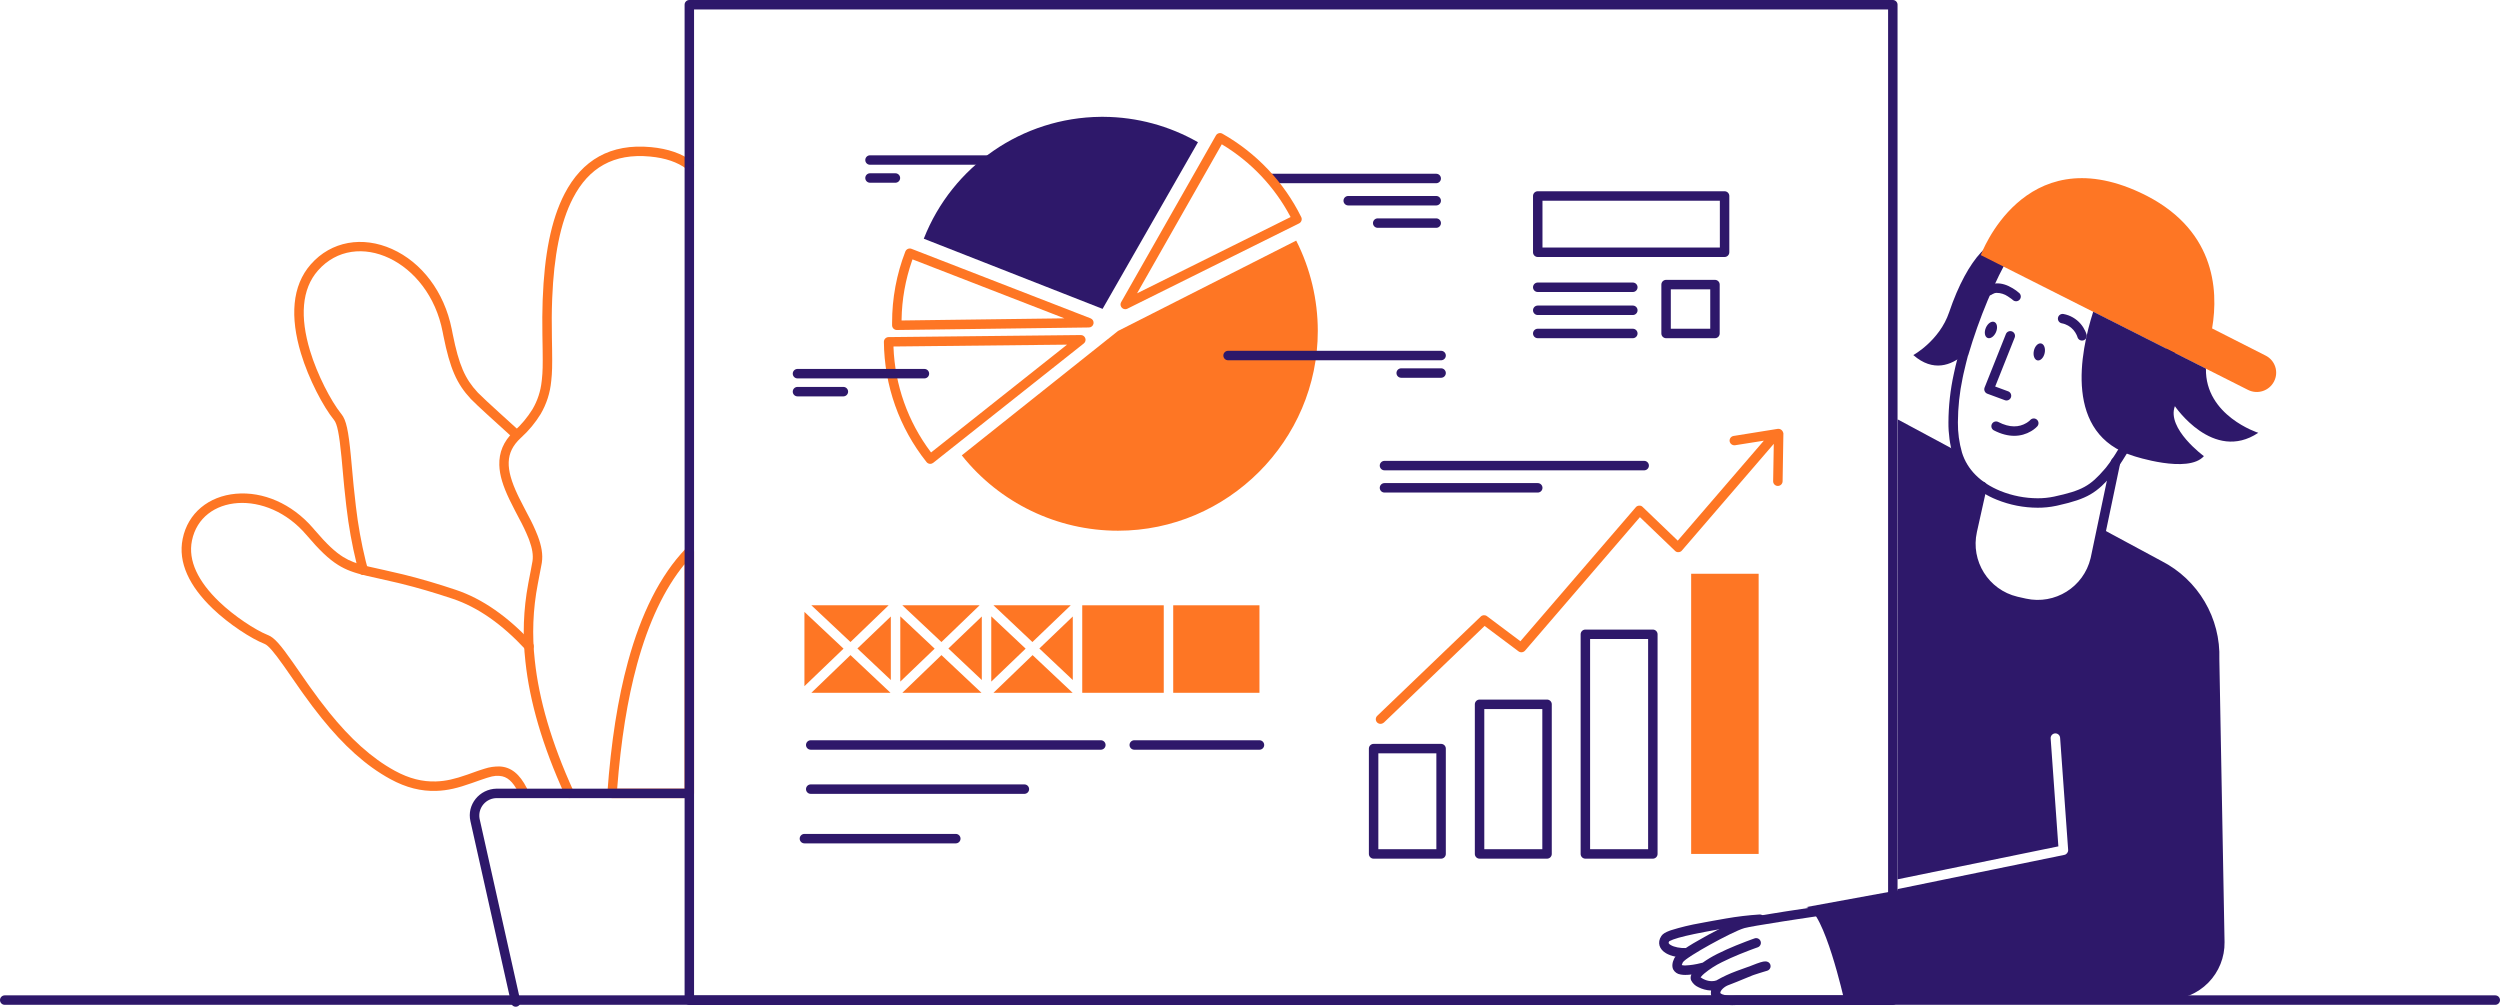
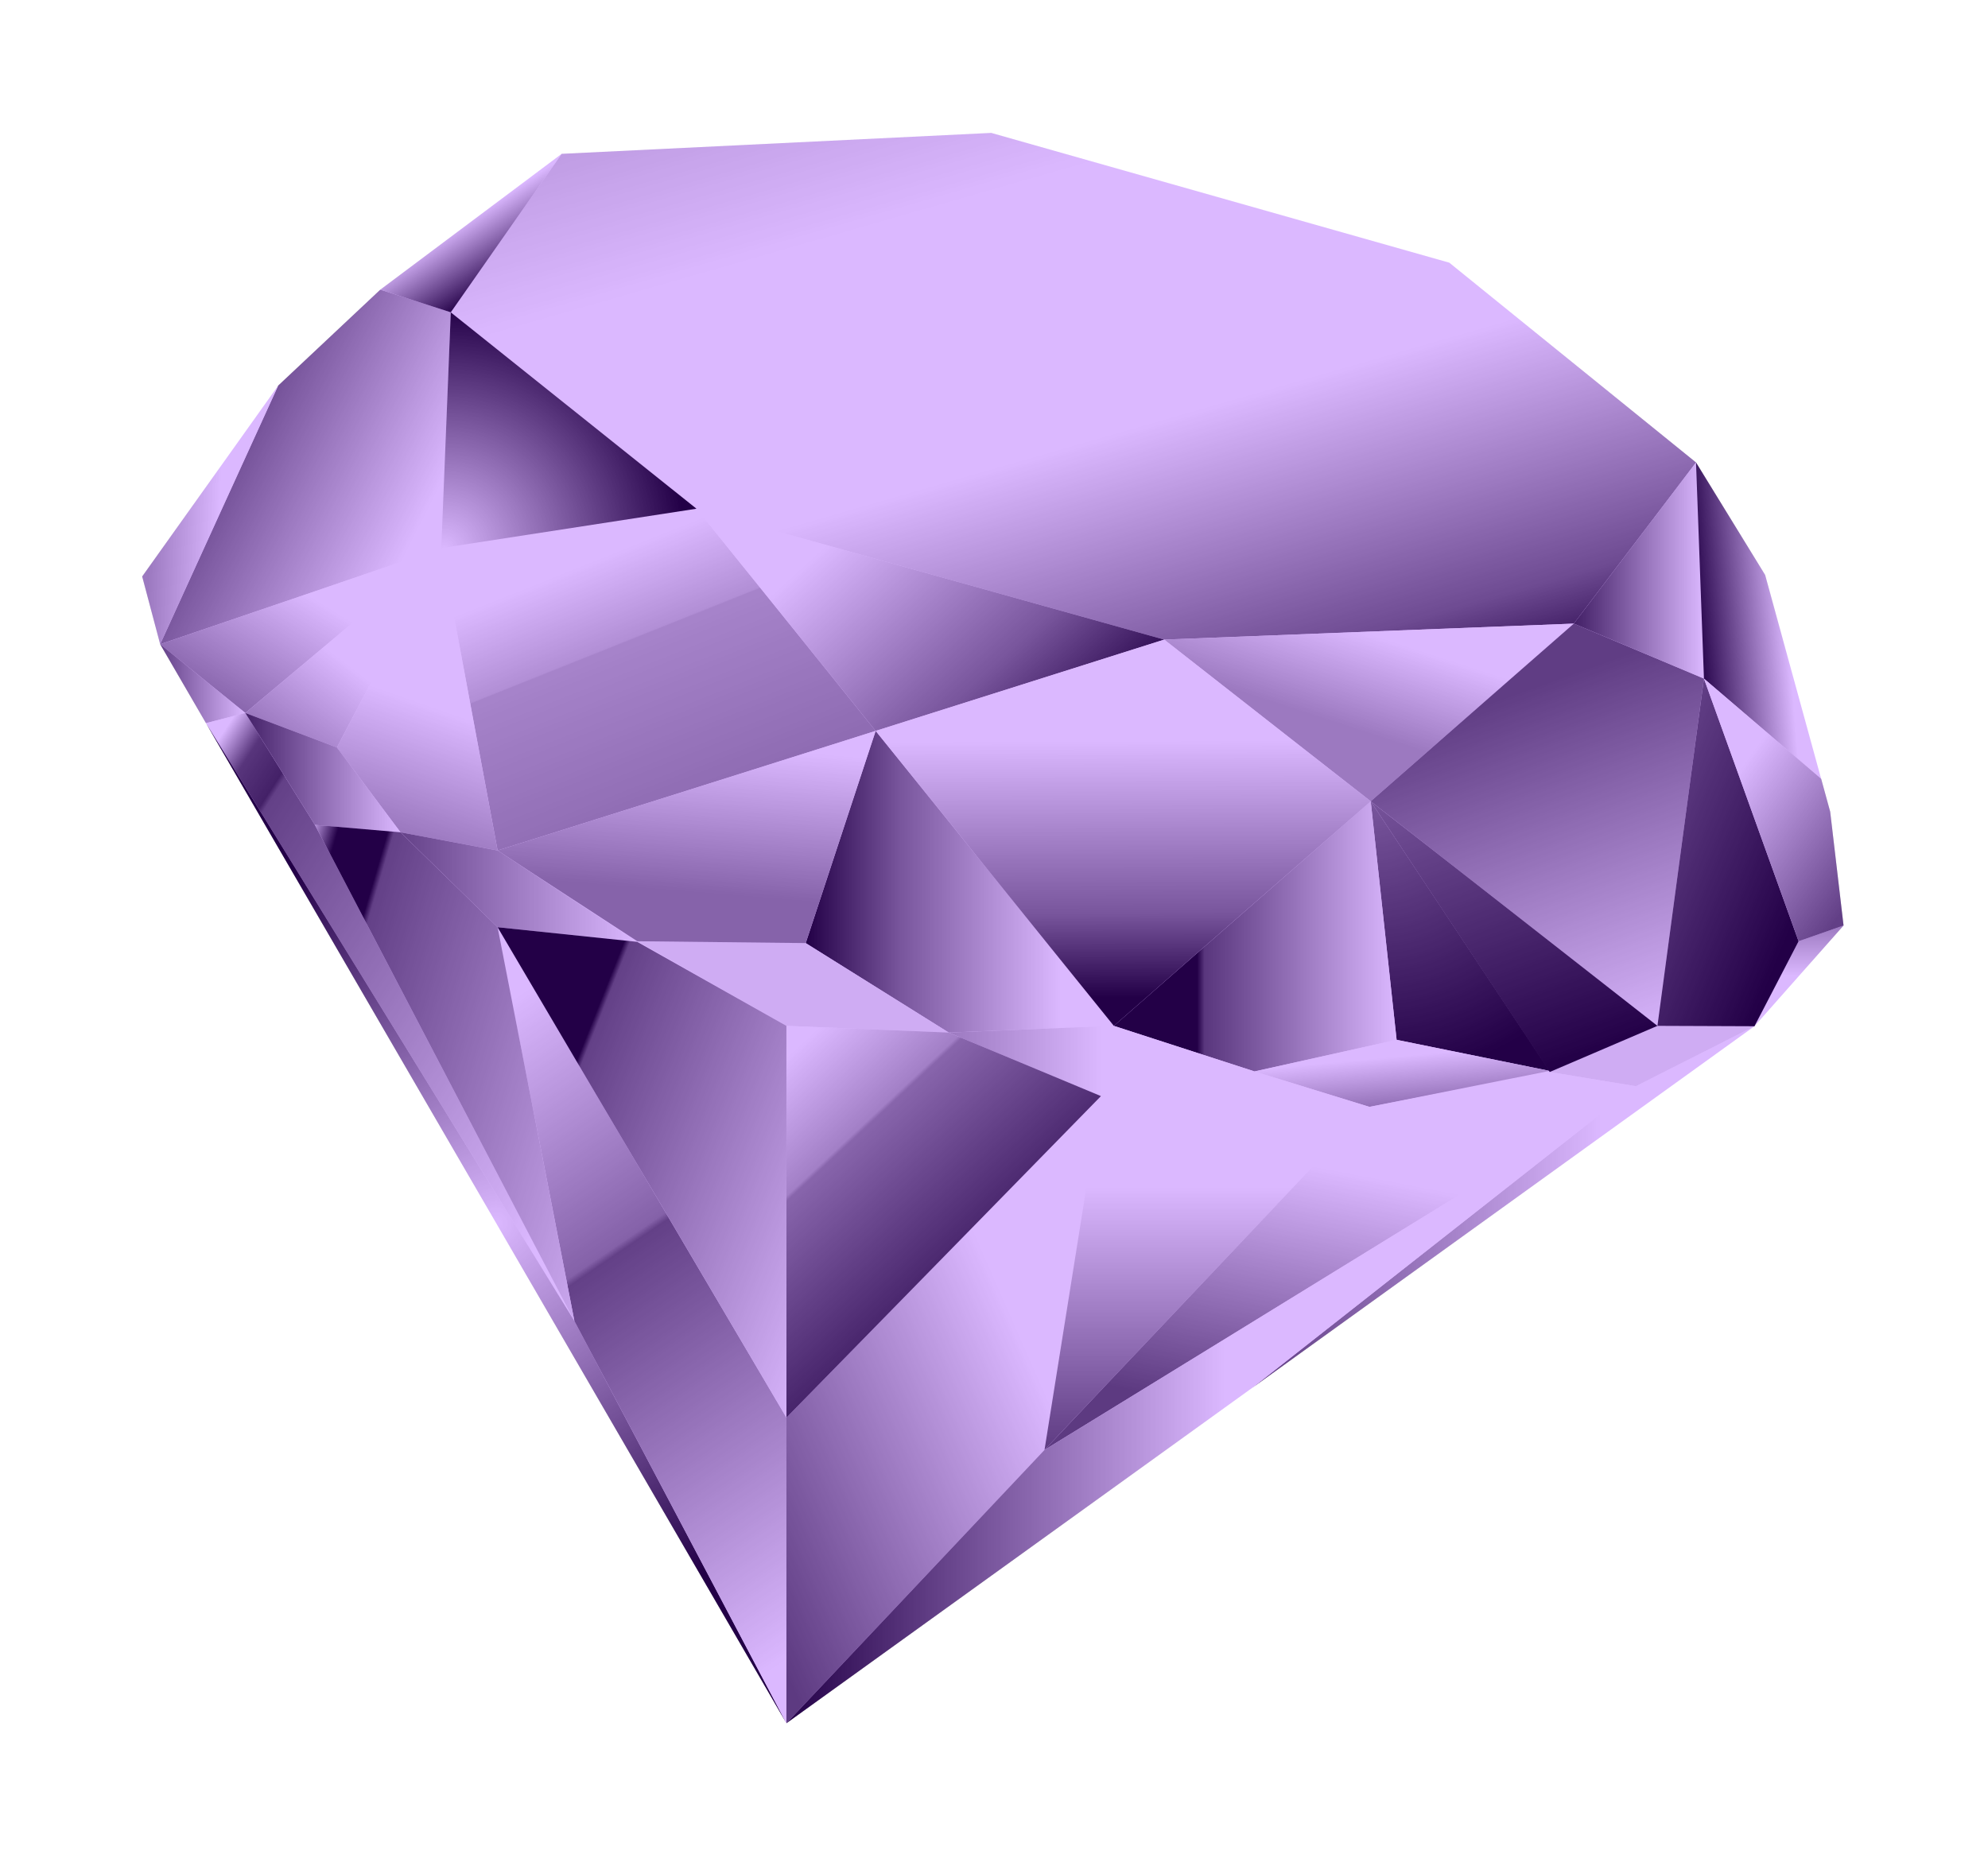
- <svg xmlns="http://www.w3.org/2000/svg" viewBox="0 0 1585.6 638.5">
-   <g id="graphs_and_statistics_outline_II" data-name="graphs and statistics/outline_II" transform="translate(2.6 2.6)">
-     <g id="graphs_and_statistics_outline_II-2" data-name="graphs and statistics/outline_II">
-       <g id="graphs_and_statistics_outline_II-3" data-name="graphs and statistics_outline_II">
-         <g id="flower_1_" transform="translate(115 93)">
-           <g id="leaves_1_">
-             <g id="leaf_IV_1_" transform="translate(72 60)">
-               <path id="Path" d="M10.529,14.177C23.51-.563,43.377-3.859,62.046,4.522,80.732,12.911,95.118,31.493,99.884,55.27l.472,2.411.164.822c3.947,19.6,7.747,28.251,15.8,36.919l.28.3c4.264,4.432,22.753,20.943,25.431,23.452a3,3,0,1,1-4.1,4.378l-2.583-2.357c-6.035-5.469-19.816-17.872-23.284-21.539l-.137-.146c-8.906-9.586-13.139-19.224-17.287-39.818q-.251-1.247-.505-2.565c-8.709-45.49-55.049-66.293-79.1-38.981C4.647,29.933,3.6,47.719,10,68.969c4.613,15.316,13.293,31.91,19.623,39.848l.282.35c3.119,3.835,4.464,10.639,6,26.487l1.477,16.056.314,3.253c.451,4.577.9,8.666,1.394,12.706a282.075,282.075,0,0,0,6.21,34.616q.658,2.617,1.37,5.167a3,3,0,1,1-5.779,1.615q-.734-2.626-1.41-5.319A287.893,287.893,0,0,1,33.134,168.4l-.229-1.893c-.413-3.482-.795-7.042-1.18-10.951l-.4-4.19c-.339-3.644-1.077-11.822-1.225-13.4l-.164-1.722c-1.384-14.24-2.661-20.81-4.679-23.291-6.851-8.4-16.091-25.966-21-42.255C-2.679,47.67-1.514,27.851,10.529,14.177Z" transform="translate(-2.98 -2.159)" fill="#fe7624" />
-             </g>
-             <g id="leaf_II_1_" transform="translate(0 220)">
-               <path id="Path-2" data-name="Path" d="M34.433.191C51.6-1.342,69.878,6.4,83.3,21.906l1.3,1.518c7.505,8.741,12.78,13.7,17.923,16.892,4.256,2.644,8.529,4.225,15.686,5.954l1.029.242c2.6.586,15.466,3.429,20.74,4.721l2.185.542c9.852,2.473,20.012,5.432,31.624,9.321C191,66.833,207.176,78.333,222.537,94.9a3,3,0,1,1-4.4,4.079c-14.726-15.884-30.1-26.809-46.253-32.195-11.891-3.982-22.217-6.971-32.26-9.461l-2.695-.654c-6.355-1.505-18.525-4.187-19.487-4.415-8.109-1.925-13.063-3.723-18.087-6.844C93.381,41.7,87.5,36.1,79.152,26.284,54.177-3.1,12.516.622,6.576,29.946,3.969,42.613,10.529,55.9,23.9,68.726,33.543,77.97,46.645,86.5,54.44,89.691l.392.158c4.013,1.572,7.906,6.125,15.681,17.221l9.01,12.948,1.62,2.3c4.366,6.145,8.33,11.44,12.4,16.482,13.414,16.619,26.887,29.011,41.737,37.111,9.1,4.982,17.588,7.025,26.045,6.749,6.346-.207,11.949-1.534,19.916-4.321l5.895-2.108,1.4-.488c1.333-.457,2.474-.825,3.573-1.147a28.826,28.826,0,0,1,9.735-1.434c7.08.387,12.572,4.711,17.172,13.827a3,3,0,1,1-5.357,2.7c-3.638-7.21-7.3-10.172-11.882-10.522l-.541-.031c-3.041-.146-4.588.161-12.359,2.87l-4.9,1.728c-8.892,3.151-15.167,4.682-22.455,4.92-9.534.311-19.088-1.988-29.119-7.481-15.639-8.53-29.662-21.427-43.528-38.607-3.911-4.845-7.714-9.9-11.843-15.683l-1.848-2.608-9.57-13.747-.945-1.342c-6.163-8.708-9.641-12.733-11.918-13.71l-.113-.046c-8.482-3.35-22.526-12.44-32.887-22.375C5.042,58.956-2.412,43.853.7,28.746,4,12.429,17.211,1.728,34.433.191Z" transform="translate(-2.437 -2.641)" fill="#fe7624" />
-             </g>
-             <path id="Path-3" data-name="Path" d="M41.4,29.935C52.489,8.562,70.505-2.093,96.208.341c10.826,1.012,19.489,4.041,26.114,8.982a3,3,0,1,1-3.587,4.81c-5.686-4.24-13.3-6.9-23.089-7.818C72.462,4.12,56.725,13.426,46.729,32.7c-8.09,15.6-12.083,36.853-13.161,63.38l-.042,1.064c-.3,7.931-.315,14.223-.152,24.33l.125,7.616c.141,10.032.035,14.249-.539,19.418l-.031.273a50.385,50.385,0,0,1-6.7,20.856A68.8,68.8,0,0,1,14.07,184.362l-.594.559c-9.8,9.15-9.6,19.453-1.84,35.9l.78,1.625c.96,1.969,2,4,3.629,7.109l2.349,4.5a111.528,111.528,0,0,1,6,12.879c2.415,6.352,3.36,11.8,2.6,16.844l-.148.9c-.582,3.348-2.239,11.714-2.415,12.67a160.322,160.322,0,0,0-1.89,48.686c2.612,24.435,10.383,51.778,24.617,82.954a3,3,0,1,1-5.458,2.492c-14.494-31.746-22.441-59.711-25.125-84.808a165.812,165.812,0,0,1,1.773-49.4l.27-1.464c.444-2.309,2.144-10.918,2.445-12.918.563-3.741-.144-8.048-2.071-13.274l-.38-1a117.438,117.438,0,0,0-6-12.676l-2.764-5.291c-1.447-2.783-2.4-4.683-3.384-6.733C2.351,215.3.2,208.51.013,201.977-.215,194.028,2.634,187.008,9,180.895l.379-.359a63.962,63.962,0,0,0,11.684-13.96,44.021,44.021,0,0,0,5.819-17.764l.141-1.222c.515-4.755.61-8.865.474-18.507l-.158-9.816c-.118-8.409-.092-14.235.146-21.123l.044-1.227C28.575,69.084,32.708,46.7,41.4,29.935Z" transform="translate(199.071 -2.628)" fill="#fe7624" />
-             <path id="Path-4" data-name="Path" d="M52,159.306H3a3,3,0,0,1-2.993-3.217C2.371,123.569,6.652,96.31,13.094,72.752c2.084-7.62,4.417-14.9,6.935-21.63a189.574,189.574,0,0,1,8.388-19.245,145.007,145.007,0,0,1,9.911-16.763A114.894,114.894,0,0,1,49.834.931,2.952,2.952,0,0,1,51.977,0,2.986,2.986,0,0,1,55,3.006v153.3A3,3,0,0,1,52,159.306Zm-3-148.4-.128.156C36.231,26.5,26.14,47.792,18.881,74.335c-6.125,22.4-10.259,48.192-12.638,78.849l-.009.122H49Z" transform="translate(267.6 251.294)" fill="#fe7624" />
-           </g>
-           <path id="pot_2_" d="M138.353,0a3,3,0,0,1,.176,5.995L138.353,6h-121A11.074,11.074,0,0,0,6.223,19.079L32.081,134.645a3,3,0,0,1-5.812,1.481l-.043-.171L.429,20.672C-1.986,10.165,6.095.2,17.021,0l.332,0Z" transform="translate(180.347 404.6)" fill="#2e186a" />
-         </g>
-         <g id="whiteboard_2_" transform="translate(434)">
-           <path id="shape_15_" d="M766.3,637.4H3a3,3,0,0,1-3-3V3A3,3,0,0,1,3,0H766.3a3,3,0,0,1,3,3V634.4A3,3,0,0,1,766.3,637.4ZM6,6V631.4H763.3V6Z" transform="translate(-2.4 -2.6)" fill="#2e186a" />
-           <g id="graph_5_" transform="translate(434 269)">
-             <path id="Rectangle" d="M45.8,72.8H3a3,3,0,0,1-3-3V3A3,3,0,0,1,3,0H45.8a3,3,0,0,1,3,3V69.8A3,3,0,0,1,45.8,72.8ZM6,6V66.8H42.8V6Z" transform="translate(-2.4 200.2)" fill="#2e186a" />
-             <path id="Rectangle-2" data-name="Rectangle" d="M45.8,100.9H3a3,3,0,0,1-3-3V3A3,3,0,0,1,3,0H45.8a3,3,0,0,1,3,3V97.9A3,3,0,0,1,45.8,100.9ZM6,6V94.9H42.8V6Z" transform="translate(64.8 172.1)" fill="#2e186a" />
-             <path id="Rectangle-3" data-name="Rectangle" d="M45.8,145.3H3a3,3,0,0,1-3-3V3A3,3,0,0,1,3,0H45.8a3,3,0,0,1,3,3V142.3A3,3,0,0,1,45.8,145.3ZM6,6H6V139.3H42.8V6H6Z" transform="translate(131.9 127.7)" fill="#2e186a" />
-             <rect id="Rectangle-4" data-name="Rectangle" width="42.8" height="177.7" transform="translate(202 92.3)" fill="#fe7624" />
-             <path id="arrow_1_" d="M257.313.725a3.1,3.1,0,0,0-2.4-.7l-28,4.5a3.011,3.011,0,0,0-2.5,3.4,3.09,3.09,0,0,0,3.4,2.5l18.3-2.9-54.6,63.4-22.3-21.4a2.651,2.651,0,0,0-2.2-.8,2.814,2.814,0,0,0-2.1,1l-73.2,85-21.2-15.9a3.028,3.028,0,0,0-3.9.2l-65.7,63a2.988,2.988,0,0,0-.1,4.2,3.1,3.1,0,0,0,2.2.9,3.439,3.439,0,0,0,2.1-.8l63.9-61.3,21.5,16.1a3.077,3.077,0,0,0,4.1-.4l72.9-84.7,22.3,21.4a2.651,2.651,0,0,0,2.2.8,2.814,2.814,0,0,0,2.1-1l58.3-67.7-.4,23.7a2.946,2.946,0,0,0,3,3h0a3.009,3.009,0,0,0,3-3l.5-30.3A3.738,3.738,0,0,0,257.313.725Z" transform="translate(1.987 0.375)" fill="#fe7624" />
-           </g>
-           <g id="layout_II_1_" transform="translate(73 381)">
-             <g id="lines_8_" transform="translate(0 88)">
-               <path id="Path-5" data-name="Path" d="M187,0a3,3,0,0,1,.176,5.995L187,6H3A3,3,0,0,1,2.824.005L3,0Z" transform="translate(1.6 -2.1)" fill="#2e186a" />
-               <path id="Path-6" data-name="Path" d="M138.5,0a3,3,0,0,1,.176,5.995L138.5,6H3A3,3,0,0,1,2.824.005L3,0Z" transform="translate(1.6 25.9)" fill="#2e186a" />
-               <path id="Path-7" data-name="Path" d="M99,0a3,3,0,0,1,.176,5.995L99,6H3A3,3,0,0,1,2.824.005L3,0Z" transform="translate(-2.4 57.3)" fill="#2e186a" />
-               <path id="Path-8" data-name="Path" d="M82.4,0a3,3,0,0,1,.176,5.995L82.4,6H3A3,3,0,0,1,2.824.005L3,0Z" transform="translate(206.8 -2.1)" fill="#2e186a" />
-             </g>
-             <g id="oragne_bar">
-               <path id="Path-9" data-name="Path" d="M0,20.3l21.2,20V0Z" transform="translate(91.9 7.4)" fill="#fe7624" />
-               <path id="Path-10" data-name="Path" d="M0,41.4,21.8,20.5,0,0Z" transform="translate(61.4 7.3)" fill="#fe7624" />
-               <path id="Path-11" data-name="Path" d="M49,0H0L24.7,23.3Z" transform="translate(120.5 0.3)" fill="#fe7624" />
-               <path id="Path-12" data-name="Path" d="M24.8,0,0,23.9H50.2Z" transform="translate(62.7 31.9)" fill="#fe7624" />
-               <path id="Path-13" data-name="Path" d="M0,41.4,21.8,20.5,0,0Z" transform="translate(119.1 7.3)" fill="#fe7624" />
-               <path id="Path-14" data-name="Path" d="M0,0V47.1L24.8,23.3Z" transform="translate(0.6 4.5)" fill="#fe7624" />
-               <path id="Path-15" data-name="Path" d="M24.8,0,0,23.9H50.2Z" transform="translate(5 31.9)" fill="#fe7624" />
-               <path id="Path-16" data-name="Path" d="M49,0H0L24.8,23.3Z" transform="translate(5 0.3)" fill="#fe7624" />
-               <path id="Path-17" data-name="Path" d="M21.2,40.3V0L0,20.3Z" transform="translate(149.6 7.4)" fill="#fe7624" />
-               <path id="Path-18" data-name="Path" d="M0,20.3l21.2,20V0Z" transform="translate(34.2 7.4)" fill="#fe7624" />
-               <path id="Path-19" data-name="Path" d="M24.8,0,0,23.9H50.2Z" transform="translate(120.5 31.9)" fill="#fe7624" />
-               <path id="Path-20" data-name="Path" d="M49,0H0L24.8,23.3Z" transform="translate(62.7 0.3)" fill="#fe7624" />
-               <path id="Path-21" data-name="Path" d="M51.7,0H0V55.5H51.7Z" transform="translate(176.8 0.3)" fill="#fe7624" />
-               <path id="Path-22" data-name="Path" d="M54.7,0H0V55.5H54.7Z" transform="translate(234.5 0.3)" fill="#fe7624" />
-               <path id="Path-23" data-name="Path" d="M.4.45c.1.1.1.1.2.1V.45Z" transform="translate(170.2 55.35)" fill="#fe7624" />
-             </g>
-           </g>
-           <g id="layout_3_" transform="translate(538 121)">
-             <path id="Rectangle-5" data-name="Rectangle" d="M34,37H3a3,3,0,0,1-3-3V3A3,3,0,0,1,3,0H34a3,3,0,0,1,3,3V34A3,3,0,0,1,34,37ZM6,6V31H31V6Z" transform="translate(79.1 53.9)" fill="#2e186a" />
-             <path id="Rectangle-6" data-name="Rectangle" d="M121.5,41.7H3a3,3,0,0,1-3-3V3A3,3,0,0,1,3,0H121.5a3,3,0,0,1,3,3V38.7A3,3,0,0,1,121.5,41.7ZM6,6V35.7H118.5V6Z" transform="translate(-2.3 -2.3)" fill="#2e186a" />
-             <path id="Path-24" data-name="Path" d="M63.3,0a3,3,0,0,1,.176,5.995L63.3,6H3A3,3,0,0,1,2.824.005L3,0Z" transform="translate(-2.3 84.9)" fill="#2e186a" />
-             <path id="Path-25" data-name="Path" d="M63.3,0a3,3,0,0,1,.176,5.995L63.3,6H3A3,3,0,0,1,2.824.005L3,0Z" transform="translate(-2.3 70.2)" fill="#2e186a" />
-             <path id="Path-26" data-name="Path" d="M63.3,0a3,3,0,0,1,.176,5.995L63.3,6H3A3,3,0,0,1,2.824.005L3,0Z" transform="translate(-2.3 55.6)" fill="#2e186a" />
-           </g>
-           <g id="lines_7_" transform="translate(441 292)">
-             <path id="Path-27" data-name="Path" d="M167.7,0a3,3,0,0,1,.176,5.995L167.7,6H3A3,3,0,0,1,2.824.005L3,0Z" transform="translate(-2.5 -2.3)" fill="#2e186a" />
-             <path id="Path-28" data-name="Path" d="M100.2,0a3,3,0,0,1,.176,5.995L100.2,6H3A3,3,0,0,1,2.824.005L3,0Z" transform="translate(-2.5 11.8)" fill="#2e186a" />
-           </g>
-           <g id="circle_graph_4_" transform="translate(69 71)">
-             <path id="Path-29" data-name="Path" d="M99.1,57.3,212.1,0a126.927,126.927,0,0,1,13.7,57.3c0,69.5-57.2,126.7-126.7,126.7A126.586,126.586,0,0,1,0,136.2Z" transform="translate(104.4 79)" fill="#fe7624" />
-             <path id="Path-30" data-name="Path" d="M107.7,0a3,3,0,0,1,.176,5.995L107.7,6H3A3,3,0,0,1,2.824.005L3,0Z" transform="translate(297.6 36.6)" fill="#2e186a" />
-             <path id="Path-31" data-name="Path" d="M58.8,0a3,3,0,0,1,.176,5.995L58.8,6H3A3,3,0,0,1,2.824.005L3,0Z" transform="translate(346.5 50.7)" fill="#2e186a" />
-             <path id="Path-32" data-name="Path" d="M40.1,0a3,3,0,0,1,.176,5.995L40.1,6H3A3,3,0,0,1,2.824.005L3,0Z" transform="translate(365.2 64.9)" fill="#2e186a" />
-             <path id="Path-33" data-name="Path" d="M138.1,0a3,3,0,0,1,.176,5.995L138.1,6H3A3,3,0,0,1,2.824.005L3,0Z" transform="translate(270.3 148.9)" fill="#2e186a" />
-             <path id="Path-34" data-name="Path" d="M28.3,0a3,3,0,0,1,.176,5.995L28.3,6H3A3,3,0,0,1,2.824.005L3,0Z" transform="translate(380.1 160)" fill="#2e186a" />
-             <g id="Group" transform="translate(46 27)">
-               <path id="Path-35" data-name="Path" d="M83.5,0a3,3,0,0,1,.176,5.995L83.5,6H3A3,3,0,0,1,2.824.005L3,0Z" transform="translate(-2.8 -2.1)" fill="#2e186a" />
-               <path id="Path-36" data-name="Path" d="M19.1,0a3,3,0,0,1,.176,5.995L19.1,6H3A3,3,0,0,1,2.824.005L3,0Z" transform="translate(-2.8 9.3)" fill="#2e186a" />
-             </g>
-             <path id="Path-37" data-name="Path" d="M29.4,81.7h0a2.986,2.986,0,0,1-2.35-1.133A124.147,124.147,0,0,1,0,4.332,3,3,0,0,1,2.968,1.3L124.868,0h.036a2.963,2.963,0,0,1,2.83,2.015,2.934,2.934,0,0,1-.97,3.337l-95.5,75.7A2.968,2.968,0,0,1,29.4,81.7ZM116.169,6.092,6.07,7.267l.016.444a117.947,117.947,0,0,0,23.6,66.447l.233.307Z" transform="translate(55 138.9)" fill="#fe7624" />
-             <path id="Path-38" data-name="Path" d="M3,51.7a3,3,0,0,1-3-3V47.1A124.721,124.721,0,0,1,8.4,1.919,3.018,3.018,0,0,1,11.2,0a2.988,2.988,0,0,1,1.085.2l113.6,44.1a3,3,0,0,1-1.047,5.8L3.039,51.7ZM12.949,6.9l-.327.924A118.84,118.84,0,0,0,6.017,45.067l-.007.593,103.3-1.357Z" transform="translate(60.2 83.999)" fill="#fe7624" />
-             <path id="Path-39" data-name="Path" d="M3,111.715A3.03,3.03,0,0,1,.4,110.186a2.911,2.911,0,0,1,0-2.968l60.1-105.7A3,3,0,0,1,64.594.391a124.111,124.111,0,0,1,29,22.711,123.093,123.093,0,0,1,21.013,30.172,3.005,3.005,0,0,1-1.356,4.013l-108.9,54.1A3.021,3.021,0,0,1,3,111.715ZM64.222,7.121,10.477,101.643l97.389-48.382-.189-.359a117.828,117.828,0,0,0-43.1-45.568Z" transform="translate(205.085 10.799)" fill="#fe7624" />
-             <path id="Path-40" data-name="Path" d="M173.9,16.1A121.894,121.894,0,0,0,114.2,0h-2A121.762,121.762,0,0,0,0,77.3l113.4,44.5Z" transform="translate(80.3 0.5)" fill="#2e186a" />
-             <path id="Path-41" data-name="Path" d="M83.5,0a3,3,0,0,1,.176,5.995L83.5,6H3A3,3,0,0,1,2.824.005L3,0Z" transform="translate(-2.8 160.4)" fill="#2e186a" />
-             <path id="Path-42" data-name="Path" d="M32.1,0a3,3,0,0,1,.176,5.995L32.1,6H3A3,3,0,0,1,2.824.005L3,0Z" transform="translate(-2.8 171.8)" fill="#2e186a" />
-           </g>
-         </g>
-         <g id="man_7_" transform="translate(1052 110)">
-           <g id="hand_II_7_" transform="translate(0 463)">
-             <path id="Path-43" data-name="Path" d="M63.732.006a3,3,0,0,1,.374,5.988A188.984,188.984,0,0,0,44.926,8.2l-8.46,1.486-3.665.661c-.927.17-1.82.335-2.69.5l-1.291.244c-9.329,1.775-16.028,3.342-19.927,4.78A15.449,15.449,0,0,0,6.77,16.8c-.121.068-.224.131-.306.186l-.119.084c-.586.946-.407,1.444.921,2.254l.172.1c2.148,1.263,5.839,2.008,9.676,1.875a3,3,0,1,1,.207,6c-4.894.169-9.692-.8-12.924-2.7C.115,22.08-1.36,17.848,1.412,13.653c.941-1.432,2.674-2.406,5.4-3.413l.619-.222A147.572,147.572,0,0,1,26.369,5.449L29,4.948c1.539-.289,3.143-.583,4.883-.9L42.4,2.545A194.988,194.988,0,0,1,63.732.006Z" transform="translate(-2.319 4.4)" fill="#2e186a" />
-             <path id="Path-44" data-name="Path" d="M37.843,64.487c-4.187,0-7.469-.641-9.756-1.906a6.488,6.488,0,0,1-3.66-5.665l-.005-.24a7.115,7.115,0,0,1,.109-1.283l.033-.175-.284-.012A19.194,19.194,0,0,1,16.451,53.1a9.379,9.379,0,0,1-4.606-4.454l-.069-.194a4.6,4.6,0,0,1,.282-3.316l.032-.074-.2.026a30.727,30.727,0,0,1-3.679.25A15.41,15.41,0,0,1,5.354,45.1L5.1,45.045A6.2,6.2,0,0,1,.537,41.86c-.9-1.876-.655-4.39.69-7.079,1.4-2.865,7.819-7.353,20.192-14.125l1.86-1.01c8.507-4.577,16.819-8.528,20.215-9.608l.59-.176C46.851,9.09,55.754,7.545,71.3,5.139l3.322-.511c4.2-.643,8.7-1.323,13.4-2.021L99.971.846,105.6.031a3,3,0,0,1,3.3,2.094l.047.171,14.1,58.4a3,3,0,0,1-2.741,3.7l-.175.005h-79.5l-.342.02C39.442,64.464,38.622,64.487,37.843,64.487ZM58.91,36.754a4.777,4.777,0,0,1,.991.1l.085.019a3,3,0,0,1,.158,5.81l-.87.254-1.6.481c-.8.243-1.526.469-2.233.691l-.592.187c-.924.294-1.817.583-2.652.859L51.17,45.5l-3.256,1.324L41.03,49.654c-2.079.846-3.417,1.372-4.769,1.876l-.537.2c-2.951,1.047-5.314,3.535-5.3,4.9,0,.288.2.563,1.135.971a16.482,16.482,0,0,0,6.149.9c.687,0,1.418-.02,2.175-.06l.454-.026.186-.006H116.31L103.746,6.36,96.788,7.375,88.906,8.541c-3.577.533-6.73,1.006-9.639,1.448L69.92,11.426c-13.461,2.1-21.822,3.553-24.178,4.2l-.2.057C41.6,16.813,31.832,21.747,23.9,26.138c-7.446,4.123-16.444,9.558-17.3,11.3a7.23,7.23,0,0,0-.56,1.414l-.034.154L6,39.082l.155.047.215.052A8.883,8.883,0,0,0,8.2,39.34a47.587,47.587,0,0,0,9.872-1.508l1.17-.279.054-.04a69.667,69.667,0,0,1,8.969-5.383l.409-.208c1.768-.892,3.735-1.823,5.847-2.767,3.66-1.636,7.734-3.307,12.109-4.969l1.21-.456c.57-.213,1.145-.426,1.711-.634l1.372-.5,1.222-.433a3,3,0,0,1,2.128,5.608l-1.623.581-1.038.376c-.952.349-1.912.707-2.853,1.065-4.269,1.622-8.236,3.249-11.79,4.838-2.031.908-3.912,1.8-5.591,2.646a56.272,56.272,0,0,0-11.135,7.161A17.141,17.141,0,0,0,18.03,46.68l-.12.158.185.145a11.582,11.582,0,0,0,2.741,1.48,11.723,11.723,0,0,0,4.2.825,8.749,8.749,0,0,0,2.89-.471L28,48.792l.254-.154A82.418,82.418,0,0,1,40.379,43l.653-.252c2.045-.783,4.257-1.584,6.574-2.38l1.422-.482,1.39-.556C55.268,37.4,57.411,36.754,58.91,36.754Z" transform="translate(6.078 -2.6)" fill="#2e186a" />
-           </g>
-           <path id="body_5_" d="M262,152.2a67.417,67.417,0,0,0-36.7-62.4L187.6,69.5l-4.1,18.6a37.5,37.5,0,0,1-44.7,28.5l-4.9-1.1a37.5,37.5,0,0,1-28.5-44.7l6.3-28.3c-7.2-5-12.9-11.8-15.6-20.6-.2-.6-.3-1.2-.5-1.7L58,0l-.1,291.7,102-20.9L155,202.3a3.007,3.007,0,0,1,6-.4l5.1,71.1a3.042,3.042,0,0,1-2.4,3.2L57.9,297.9v.8L0,309.3C11.4,311.5,24,368,24,368H229.4a35.94,35.94,0,0,0,35.9-36.5Z" transform="translate(91 153.4)" fill="#2e186a" />
-           <g id="head_10_" transform="translate(158)">
-             <path id="neck_5_" d="M91.865,2.385a3,3,0,0,1,5.9,1.059l-.031.174L84.93,64.653A40.5,40.5,0,0,1,37.3,95.568l-.654-.14-4.9-1.1A40.5,40.5,0,0,1,.833,46.7l.14-.654,6.3-28.3a3,3,0,0,1,5.89,1.131l-.033.173-6.3,28.3A34.495,34.495,0,0,0,32.5,88.345l.556.129,4.9,1.1A34.487,34.487,0,0,0,78.937,63.94l.128-.555Z" transform="translate(34.399 177.499)" fill="#2e186a" />
-             <path id="face_11_" d="M56.557,185.853h0A69.543,69.543,0,0,1,30.739,180.8a53.259,53.259,0,0,1-17.63-11.385,40.344,40.344,0,0,1-10.252-16.8A73.117,73.117,0,0,1,0,131.725a146.844,146.844,0,0,1,3.372-30.606c.69-3.321,1.469-6.612,2.315-9.783.1-.366.186-.69.268-.99l.256-.919.243-.853.269-.915V87.65l.018-.063A340.691,340.691,0,0,1,19.008,52.819,267.358,267.358,0,0,1,34.681,20.93l.662-1.125.28-.466A39.781,39.781,0,0,1,50.551,4.647,40.628,40.628,0,0,1,70.163,0a57.14,57.14,0,0,1,5.976.324A75.666,75.666,0,0,1,94.607,4.855a87.037,87.037,0,0,1,9.3,4.094l1.02.535a93.02,93.02,0,0,1,18.09,12.358,68.717,68.717,0,0,1,12.549,14.6A62.035,62.035,0,0,1,142.913,53a70.011,70.011,0,0,1,2.473,18.211,87.265,87.265,0,0,1-3.908,25.969c-.86,2.838-1.835,5.585-2.9,8.167-.744,1.806-1.3,2.991-1.642,3.668l-.159.316-2.746,5.17q-.57,1.065-1.177,2.194l-1.806,3.347c-3.444,6.357-6.751,12.327-9.83,17.743-.436.765-.792,1.388-1.12,1.959l-1.444,2.51c-6.535,11.288-11.194,18.524-14.244,22.122l-.327.384c-4.593,5.385-8.763,9.609-14.19,12.72-4.809,2.757-10.728,4.763-20.43,6.922l-1.205.265A55.276,55.276,0,0,1,56.557,185.853ZM12.413,89.25h0c-.541,2.085-1.978,7.624-2.937,12.023l-.167.783-.3,1.442A139.4,139.4,0,0,0,6,131.683a67.19,67.19,0,0,0,2.588,19.165c3.331,10.793,11.775,19.229,24.418,24.395a63.712,63.712,0,0,0,23.55,4.611A49.272,49.272,0,0,0,66.986,178.8c17.733-3.855,22.854-6.649,32.233-17.586l.774-.911c2.845-3.423,7.493-10.708,13.813-21.654l1.089-1.893L116,134.815c3.326-5.848,6.943-12.389,10.749-19.443l.413-.768c.827-1.534,1.606-2.988,2.316-4.32l1.857-3.5.3-.6c.066-.134.144-.3.231-.484l.342-.743c.177-.4.335-.754.481-1.1l.338-.8c.991-2.406,1.9-4.97,2.7-7.623a81.282,81.282,0,0,0,3.65-24.181c-.193-24.441-12.735-43.442-37.277-56.477a79.941,79.941,0,0,0-9.607-4.3A69.663,69.663,0,0,0,75.508,6.291,51.181,51.181,0,0,0,70.157,6C57.119,6,47.143,11.673,40.5,22.863l-.645,1.1C29.237,42.168,19.521,65.365,12.5,89.277l-.089-.027Z" transform="translate(23.176 23.568)" fill="#2e186a" />
-             <path id="hair_II_1_" d="M31.9,72.041c5.9-20,15.3-45.3,28.3-67.1a28.965,28.965,0,0,1,1.9-2.9c-10.5-8.2-27.6,8.7-39.4,43.6-6.1,18-22.7,27.1-22.7,27.1,12.7,11.1,24.2,6.3,31.7,0C31.8,72.341,31.8,72.041,31.9,72.041Z" transform="translate(0.9 39.859)" fill="#2e186a" />
-             <path id="nose_9_" d="M13.714,1.891a3,3,0,0,1,5.635,2.054l-.06.166L6.926,35.152l8.214,3.035a3,3,0,0,1,1.831,3.687l-.056.167a3,3,0,0,1-3.687,1.831l-.167-.056-11.1-4.1A3,3,0,0,1,.152,35.959l.061-.169Z" transform="translate(45.899 97.399)" fill="#2e186a" />
-             <ellipse id="eye_II_13_" cx="5.5" cy="3.5" rx="5.5" ry="3.5" transform="matrix(0.394, -0.919, 0.919, 0.394, 44.745, 100.343)" fill="#2e186a" />
-             <ellipse id="eye_13_" cx="5.5" cy="3.5" rx="5.5" ry="3.5" transform="translate(76.18 115.216) rotate(-77.555)" fill="#2e186a" />
-             <path id="brow_II_9_" d="M.059,2.412A3,3,0,0,1,3.589.059,18.8,18.8,0,0,1,14.422,6.3a19.534,19.534,0,0,1,2.937,4.587,14.326,14.326,0,0,1,.846,2.265,3,3,0,0,1-5.76,1.671l-.091-.314a10.451,10.451,0,0,0-.448-1.121A13.577,13.577,0,0,0,9.87,10.207,12.819,12.819,0,0,0,2.412,5.942,3,3,0,0,1,.059,2.412Z" transform="translate(92.599 86.499)" fill="#2e186a" />
-             <path id="brow_9_" d="M7.334.035c3.589-.262,7.206.951,10.734,3.084a27.078,27.078,0,0,1,4.161,3.043,3,3,0,0,1-4.058,4.419l-.125-.111c-.153-.133-.391-.331-.7-.576a24.142,24.142,0,0,0-2.377-1.641A12.807,12.807,0,0,0,7.772,6.019,5.767,5.767,0,0,0,5,6.938l-.254.173A3,3,0,0,1,1.253,2.233,11.775,11.775,0,0,1,7.334.035Z" transform="translate(45.9 67.128)" fill="#2e186a" />
-             <path id="cap_5_" d="M180.6,112.51l-33.9-17.2c4.3-25.2,1.6-64.2-45.7-86.2C27-25.29,0,48.81,0,48.81l169.5,85.5a12.31,12.31,0,0,0,16.5-5.4A12.111,12.111,0,0,0,180.6,112.51Z" transform="translate(43.7 0.39)" fill="#fe7624" />
-             <path id="mouth_9_" d="M28.879.745a3,3,0,0,1,.276,4.234,11.962,11.962,0,0,1-1.092,1.06,19.208,19.208,0,0,1-2.823,2.03c-6.363,3.774-14.4,4.254-23.616-.5A3,3,0,0,1,4.377,2.234c7.312,3.776,13.163,3.426,17.8.674a13.235,13.235,0,0,0,1.941-1.392l.246-.222.279-.274A3,3,0,0,1,28.879.745Z" transform="translate(50.399 152.8)" fill="#2e186a" />
-             <path id="hair_9_" d="M78.861,36.1,7.361,0c-8.3,25.9-18.7,77.8,25.6,91.5,0,0,34.6,11.5,44.6.1,0,0-23.8-17.4-18.4-31.7,0,0,24.3,36,52.9,16.9C111.961,76.8,78.261,66,78.861,36.1Z" transform="translate(107.639 85.1)" fill="#2e186a" />
-           </g>
-         </g>
-         <path id="line_8_" d="M1582.6,0a3,3,0,0,1,.176,5.995L1582.6,6H3A3,3,0,0,1,2.824.005L3,0Z" transform="translate(-2.6 628.7)" fill="#2e186a" />
-       </g>
-     </g>
+ <svg xmlns="http://www.w3.org/2000/svg" width="268" height="251">
+   <defs>
+     <linearGradient x1="0.099" x2="0.902" y1="-0.069" y2="1.069" id="imagebot_41">
+       <stop offset="0" stop-color="#CDCDCD" />
+       <stop offset="0.247" stop-color="#fff" />
+       <stop offset="0.568" stop-color="#fff" />
+       <stop offset="0.884" stop-color="#686868" />
+       <stop offset="0.995" />
+     </linearGradient>
+     <linearGradient x1="0.303" x2="0.847" y1="0.477" y2="-0.248" id="imagebot_40">
+       <stop offset="0" stop-color="#A7A7A7" />
+       <stop offset="0.5" stop-color="#fff" />
+     </linearGradient>
+     <radialGradient r="36.787" cx="185.67" cy="108.44" gradientUnits="userSpaceOnUse" id="imagebot_39">
+       <stop offset="0" stop-color="#767676" />
+       <stop offset="1" />
+     </radialGradient>
+     <linearGradient x1="0" x2="1" y1="0.5" y2="0.5" id="imagebot_38">
+       <stop offset="0.295" />
+       <stop offset="0.321" stop-color="#4B4B4B" />
+       <stop offset="1" stop-color="#fff" />
+     </linearGradient>
+     <linearGradient x1="1" x2="0" y1="0.5" y2="0.5" id="imagebot_37">
+       <stop offset="0.174" stop-color="#fff" />
+       <stop offset="0.695" stop-color="#767676" />
+       <stop offset="1" />
+     </linearGradient>
+     <linearGradient x1="0" x2="1" y1="0.501" y2="0.501" id="imagebot_36">
+       <stop offset="0" stop-color="#A7A7A7" />
+       <stop offset="0.5" stop-color="#fff" />
+     </linearGradient>
+     <linearGradient x1="0.424" x2="0.835" y1="0.274" y2="1.32" id="imagebot_35">
+       <stop offset="0" stop-color="#fff" />
+       <stop offset="1" stop-color="#585858" />
+     </linearGradient>
+     <linearGradient x1="0.251" x2="0.579" y1="0.204" y2="0.852" id="imagebot_34">
+       <stop offset="0" stop-color="#fff" />
+       <stop offset="0.332" stop-color="#C5C5C5" />
+       <stop offset="0.337" stop-color="#B6B6B6" />
+       <stop offset="1" stop-color="#959595" />
+     </linearGradient>
+     <linearGradient x1="0.221" x2="0.844" y1="0.359" y2="0.745" id="imagebot_33">
+       <stop offset="0" stop-color="#595959" />
+       <stop offset="1" stop-color="#fff" />
+     </linearGradient>
+     <linearGradient x1="0.065" x2="0.569" y1="0.458" y2="0.5" id="imagebot_32">
+       <stop offset="0" stop-color="#A7A7A7" />
+       <stop offset="1" stop-color="#fff" />
+     </linearGradient>
+     <linearGradient x1="0.108" x2="0.603" y1="0.832" y2="0.365" id="imagebot_31">
+       <stop offset="0" stop-color="#898989" />
+       <stop offset="1" stop-color="#fff" />
+     </linearGradient>
+     <linearGradient x1="0.199" x2="0.795" y1="0.959" y2="0.17" id="imagebot_30">
+       <stop offset="0" stop-color="#A7A7A7" />
+       <stop offset="0.5" stop-color="#fff" />
+     </linearGradient>
+     <linearGradient x1="0" x2="1" y1="0.5" y2="0.5" id="imagebot_29">
+       <stop offset="0" stop-color="#595959" />
+       <stop offset="1" stop-color="#fff" />
+     </linearGradient>
+     <linearGradient x1="0.478" x2="0.637" y1="0.946" y2="0.09" id="imagebot_28">
+       <stop offset="0" stop-color="#A7A7A7" />
+       <stop offset="0.5" stop-color="#fff" />
+     </linearGradient>
+     <linearGradient x1="0" x2="1" y1="0.5" y2="0.5" id="imagebot_27">
+       <stop offset="0" stop-color="#5A5A5A" />
+       <stop offset="1" stop-color="#fff" />
+     </linearGradient>
+     <linearGradient x1="0.066" x2="0.884" y1="0.013" y2="0.882" id="imagebot_26">
+       <stop offset="0" stop-color="#fff" />
+       <stop offset="0.063" stop-color="#494949" />
+       <stop offset="0.132" stop-color="#2D2D2D" />
+       <stop offset="0.142" stop-color="#595959" />
+       <stop offset="1" stop-color="#fff" />
+     </linearGradient>
+     <radialGradient r="55.122" cx="66.894" cy="164.93" gradientUnits="userSpaceOnUse" id="imagebot_25">
+       <stop offset="0" stop-color="#fff" />
+       <stop offset="0.995" />
+     </radialGradient>
+     <linearGradient x1="0.425" x2="0.67" y1="0.002" y2="0.999" id="imagebot_24">
+       <stop offset="0" stop-color="#fff" />
+       <stop offset="0.374" stop-color="#878787" />
+       <stop offset="0.384" stop-color="#595959" />
+       <stop offset="1" stop-color="#fff" />
+     </linearGradient>
+     <linearGradient x1="-0.011" x2="0.977" y1="0.909" y2="0.04" id="imagebot_23">
+       <stop offset="0" stop-color="#515151" />
+       <stop offset="0.695" stop-color="#fff" />
+     </linearGradient>
+     <linearGradient x1="0.077" x2="0.663" y1="0.023" y2="0.808" id="imagebot_22">
+       <stop offset="0" stop-color="#fff" />
+       <stop offset="0.289" stop-color="#B0B0B0" />
+       <stop offset="0.3" stop-color="#8C8C8C" />
+       <stop offset="1" />
+     </linearGradient>
+     <linearGradient x1="0.162" x2="1.225" y1="0.036" y2="0.753" id="imagebot_21">
+       <stop offset="0.176" />
+       <stop offset="0.19" stop-color="#595959" />
+       <stop offset="1" stop-color="#fff" />
+     </linearGradient>
+     <linearGradient x1="0.5" x2="0.5" y1="1" y2="0" id="imagebot_20">
+       <stop offset="0" stop-color="#515151" />
+       <stop offset="0.695" stop-color="#fff" />
+     </linearGradient>
+     <linearGradient x1="0.5" x2="0.5" y1="0" y2="1" id="imagebot_19">
+       <stop offset="0" stop-color="#A7A7A7" />
+       <stop offset="0.5" stop-color="#fff" />
+     </linearGradient>
+     <linearGradient x1="0.461" x2="0.737" y1="0.16" y2="1.085" id="imagebot_18">
+       <stop offset="0" stop-color="#545454" />
+       <stop offset="1" stop-color="#fff" />
+     </linearGradient>
+     <linearGradient x1="-0.243" x2="0.659" y1="0.087" y2="0.999" id="imagebot_17">
+       <stop offset="0" stop-color="#767676" />
+       <stop offset="1" />
+     </linearGradient>
+     <linearGradient x1="0" x2="1" y1="0.5" y2="0.5" id="imagebot_16">
+       <stop offset="0" stop-color="#2B2B2B" />
+       <stop offset="1" stop-color="#fff" />
+     </linearGradient>
+     <linearGradient x1="0.722" x2="0.011" y1="0.457" y2="0.595" id="imagebot_15">
+       <stop offset="0" stop-color="#fff" />
+       <stop offset="1" />
+     </linearGradient>
+     <linearGradient x1="0.416" x2="0.935" y1="0.231" y2="0.927" id="imagebot_14">
+       <stop offset="0" stop-color="#fff" />
+       <stop offset="1" stop-color="#585858" />
+     </linearGradient>
+     <linearGradient x1="0.381" x2="0.654" y1="0.912" y2="0.008" id="imagebot_13">
+       <stop offset="0" stop-color="#515151" />
+       <stop offset="0.695" stop-color="#fff" />
+     </linearGradient>
+     <linearGradient x1="0" x2="1" y1="0.5" y2="0.5" id="imagebot_12">
+       <stop offset="0" stop-color="#515151" />
+       <stop offset="0.695" stop-color="#fff" />
+     </linearGradient>
+     <linearGradient x1="1" x2="0" y1="0.5" y2="0.5" id="imagebot_11">
+       <stop offset="0.484" stop-color="#fff" />
+       <stop offset="1" />
+     </linearGradient>
+     <linearGradient x1="0.484" x2="0.745" y1="0.406" y2="0.76" id="imagebot_10">
+       <stop offset="0" stop-color="#fff" />
+       <stop offset="0.995" />
+     </linearGradient>
+     <linearGradient x1="0" x2="1" y1="0.5" y2="0.5" id="imagebot_9">
+       <stop offset="0" stop-color="#2E2E2E" />
+       <stop offset="1" stop-color="#fff" />
+     </linearGradient>
+     <radialGradient r="32.649" cx="59.918" cy="74.006" gradientUnits="userSpaceOnUse" id="imagebot_8">
+       <stop offset="0" stop-color="#fff" />
+       <stop offset="0.995" />
+     </radialGradient>
+     <linearGradient x1="-0.047" x2="0.926" y1="0.377" y2="0.88" id="imagebot_7">
+       <stop offset="0.174" stop-color="#fff" />
+       <stop offset="0.695" stop-color="#767676" />
+       <stop offset="1" />
+     </linearGradient>
+     <linearGradient x1="0.499" x2="0.503" y1="0.031" y2="0.927" id="imagebot_6">
+       <stop offset="0.258" stop-color="#fff" />
+       <stop offset="0.758" stop-color="#767676" />
+       <stop offset="1" />
+     </linearGradient>
+     <linearGradient x1="0.293" x2="0.706" y1="-0.132" y2="0.958" id="imagebot_5">
+       <stop offset="0" stop-color="#767676" />
+       <stop offset="1" />
+     </linearGradient>
+     <linearGradient x1="0.235" x2="0.865" y1="0.984" y2="-0.166" id="imagebot_4">
+       <stop offset="0" stop-color="#A7A7A7" />
+       <stop offset="0.5" stop-color="#fff" />
+     </linearGradient>
+     <linearGradient x1="0.432" x2="0.532" y1="0.748" y2="0.061" id="imagebot_3">
+       <stop offset="0" stop-color="#898989" />
+       <stop offset="1" stop-color="#fff" />
+     </linearGradient>
+     <linearGradient x1="-0.074" x2="1.287" y1="0.085" y2="0.847" id="imagebot_2">
+       <stop offset="0" stop-color="#fff" />
+       <stop offset="0.068" />
+       <stop offset="0.176" />
+       <stop offset="0.19" stop-color="#595959" />
+       <stop offset="1" stop-color="#fff" />
+     </linearGradient>
+   </defs>
+   <g id="imagebot_44">
+   </g>
+   <g fill="none" stroke-miterlimit="10" display="none" stroke="#000" id="imagebot_43">
+     <polygon id="imagebot_47" fill="none" stroke-miterlimit="10" display="none" stroke="#000" points="93.892 68.589 156.95 86.237 212.17 84.081 228.64 62.352 195.38 35.414 133.63 17.918 75.719 20.74 60.772 42.11" />
+     <polyline id="imagebot_48" fill="none" stroke-miterlimit="10" display="none" stroke="#000" points="75.719 20.74 51.272 39.053 37.507 51.986 21.595 86.861 19.17 77.726 37.507 51.986 51.272 39.053 60.772 42.11 59.543 74.1 59.543 74.1 67.083 114.67 53.996 112.22 45.421 100.78 33.076 96.131 21.595 86.861 106.02 232.35 236.52 138.37 208.92 144.54 184.79 108.04 188.28 140.2 184.61 149.24 106.02 232.35 42.454 111.22 45.421 100.78 59.446 74.109 33.076 96.131 26.754 90.882 21.595 86.861 59.495 73.896 93.892 68.589 150.16 138.37 127.9 139.22 108.62 127.16 85.921 126.91 86.546 127.16 67.083 114.67 156.95 86.237 223.5 138.37 236.52 138.37 242.47 126.91 248.53 124.79 242.47 126.91 229.71 91.496 245.52 105.02 229.71 91.496 212.17 84.081 150.16 138.37 150.16 138.32 169.12 144.46 188.28 140.2 208.92 144.54 223.5 138.37 229.71 91.496 228.64 62.352 237.96 77.52 246.73 109.45 248.53 124.79 236.52 138.37 220.53 146.46 140.81 195.5 148.42 147.79 106.02 191.14 67.083 125.02 53.996 112.22 42.454 111.22 33.076 96.131 27.77 97.502 27.77 97.502 77.439 178.12 67.083 125.02 67.083 124.79 85.898 126.99 106.02 138.32 127.9 139.22 148.42 147.79 169.12 144.47 184.61 149.24 208.9 144.39 220.53 146.46 168.83 187.12 106.02 232.35 106.02 138.32 108.62 127.16 118.05 98.547" />
+   </g>
+   <g id="imagebot_1">
+     <polygon transform="translate(-0.003 0.003)" id="imagebot_50" fill="url(#imagebot_41)" points="93.892 68.589 156.95 86.237 212.17 84.081 228.64 62.352 195.38 35.414 133.63 17.918 75.719 20.74 60.772 42.11" />
+     <polygon transform="translate(-0.003 0.003)" id="imagebot_51" fill="url(#imagebot_40)" points="212.17 84.081 184.79 108.04 156.95 86.237" />
+     <polygon transform="translate(-0.003 0.003)" id="imagebot_52" fill="url(#imagebot_39)" points="184.79 108.04 188.28 140.2 208.9 144.39" />
+     <polygon transform="translate(-0.003 0.003)" id="imagebot_53" fill="url(#imagebot_38)" points="184.79 108.04 150.16 138.32 169.12 144.46 188.28 140.2" />
+     <polygon transform="translate(-0.003 0.003)" id="imagebot_54" fill="url(#imagebot_37)" points="150.16 138.32 127.9 139.22 108.62 127.16 118.05 98.547" />
+     <polygon transform="translate(-0.003 0.003)" id="imagebot_55" fill="url(#imagebot_36)" points="127.9 139.22 148.42 147.79 169.12 144.46 150.16 138.32" />
+     <polygon transform="translate(-0.003 0.003)" id="imagebot_56" fill="#EFEFEF" points="127.9 139.22 106.02 138.32 85.921 126.91 108.62 127.16" />
+     <polygon transform="translate(-0.003 0.003)" id="imagebot_57" fill="url(#imagebot_35)" points="169.12 144.47 184.61 149.24 208.9 144.39 188.28 140.2" />
+     <polygon transform="translate(-0.003 0.003)" id="imagebot_58" fill="url(#imagebot_34)" points="118.05 98.547 93.892 68.589 59.495 73.896 67.083 114.67" />
+     <polygon transform="translate(-0.003 0.003)" id="imagebot_59" fill="url(#imagebot_33)" points="60.772 42.11 51.272 39.053 37.507 51.986 21.595 86.861 59.495 73.896 60.731 43.14" />
+     <polygon transform="translate(-0.003 0.003)" id="imagebot_60" fill="url(#imagebot_32)" points="37.507 51.986 19.17 77.726 21.595 86.861" />
+     <polygon transform="translate(-0.003 0.003)" id="imagebot_61" fill="url(#imagebot_31)" points="21.595 86.861 33.076 96.131 59.495 73.896" />
+     <polygon transform="translate(-0.003 0.003)" id="imagebot_62" fill="url(#imagebot_30)" points="33.076 96.131 45.421 100.78 59.495 73.896" />
+     <polygon transform="translate(-0.003 0.003)" id="imagebot_63" fill="url(#imagebot_29)" points="27.77 97.502 33.076 96.131 21.595 86.861" />
+     <polygon transform="translate(-0.003 0.003)" id="imagebot_64" fill="url(#imagebot_28)" points="67.083 114.67 59.495 73.896 45.421 100.78 53.996 112.22" />
+     <polygon transform="translate(-0.003 0.003)" id="imagebot_65" fill="url(#imagebot_27)" points="85.898 126.99 67.083 125.02 53.996 112.22 67.083 114.67" />
+     <polygon transform="translate(-0.003 0.003)" id="imagebot_66" fill="url(#imagebot_26)" points="27.77 97.502 77.439 178.12 42.454 111.22 33.076 96.131" />
+     <polygon transform="translate(-0.003 0.003)" id="imagebot_67" fill="url(#imagebot_25)" points="106.02 232.35 27.77 97.502 77.439 178.12" />
+     <polygon transform="translate(-0.003 0.003)" id="imagebot_68" fill="url(#imagebot_24)" points="106.02 191.14 67.083 125.02 77.439 178.12 106.02 232.35" />
+     <polygon transform="translate(-0.003 0.003)" id="imagebot_69" fill="url(#imagebot_23)" points="148.42 147.79 140.81 195.5 106.02 232.35 106.02 191.14" />
+     <polygon transform="translate(-0.003 0.003)" id="imagebot_70" fill="url(#imagebot_22)" points="106.02 138.32 106.02 191.14 148.42 147.79 127.9 139.22" />
+     <polygon transform="translate(-0.003 0.003)" id="imagebot_71" fill="url(#imagebot_21)" points="67.083 125.02 85.898 126.99 106.02 138.32 106.02 191.14" />
+     <polygon transform="translate(-0.003 0.003)" id="imagebot_72" fill="url(#imagebot_20)" points="148.42 147.79 169.12 144.46 184.61 149.24 140.81 195.5" />
+     <polygon transform="translate(-0.003 0.003)" id="imagebot_73" fill="#EFEFEF" points="208.92 144.54 223.44 138.32 236.52 138.37 220.53 146.46" />
+     <polygon transform="translate(-0.003 0.003)" id="imagebot_74" fill="url(#imagebot_19)" points="242.47 126.91 236.52 138.37 248.53 124.79" />
+     <polygon transform="translate(-0.003 0.003)" id="imagebot_75" fill="url(#imagebot_18)" points="223.44 138.32 184.79 108.04 212.17 84.081 229.71 91.496" />
+     <polygon transform="translate(-0.003 0.003)" id="imagebot_76" fill="url(#imagebot_17)" points="242.47 126.91 229.71 91.496 223.44 138.32 236.52 138.37" />
+     <polygon transform="translate(-0.003 0.003)" id="imagebot_77" fill="url(#imagebot_16)" points="228.64 62.352 229.71 91.496 212.17 84.081" />
+     <polygon transform="translate(-0.003 0.003)" id="imagebot_78" fill="url(#imagebot_15)" points="245.52 105.02 229.71 91.496 228.64 62.352 237.96 77.52" />
+     <polygon transform="translate(-0.003 0.003)" id="imagebot_79" fill="url(#imagebot_14)" points="246.73 109.45 248.53 124.79 242.47 126.91 229.71 91.496 245.52 105.02" />
+     <polygon transform="translate(-0.003 0.003)" id="imagebot_80" fill="url(#imagebot_13)" points="220.53 146.46 140.81 195.5 184.61 149.24 208.92 144.54" />
+     <polygon transform="translate(-0.003 0.003)" id="imagebot_81" fill="url(#imagebot_12)" points="236.52 138.37 220.53 146.46 168.83 187.12" />
+     <polygon transform="translate(-0.003 0.003)" id="imagebot_82" fill="url(#imagebot_11)" points="106.02 232.35 168.83 187.12 220.53 146.46 140.81 195.5" />
+     <polygon transform="translate(-0.003 0.003)" id="imagebot_83" fill="url(#imagebot_10)" points="51.272 39.053 60.772 42.11 75.719 20.74" />
+     <polygon transform="translate(-0.003 0.003)" id="imagebot_84" fill="url(#imagebot_9)" points="33.076 96.131 45.421 100.78 53.996 112.22 42.454 111.22" />
+     <polygon transform="translate(-0.003 0.003)" id="imagebot_85" fill="url(#imagebot_8)" points="59.495 73.896 93.892 68.589 60.772 42.11" />
+     <polygon transform="translate(-0.003 0.003)" id="imagebot_86" fill="url(#imagebot_7)" points="156.95 86.237 118.05 98.547 93.892 68.589" />
+     <polygon transform="translate(-0.003 0.003)" id="imagebot_87" fill="url(#imagebot_6)" points="118.05 98.547 156.95 86.237 184.79 108.04 150.16 138.32" />
+     <polygon transform="translate(-0.003 0.003)" id="imagebot_88" fill="url(#imagebot_5)" points="184.79 108.04 223.44 138.32 208.92 144.54" />
+     <line transform="translate(-0.003 0.003)" id="imagebot_89" fill="url(#imagebot_4)" y2="114.67" x1="118.05" x2="67.083" y1="98.547" />
+     <polygon transform="translate(-0.003 0.003)" id="imagebot_90" fill="url(#imagebot_3)" points="108.62 127.16 85.921 126.91 67.083 114.67 118.05 98.547" />
+     <polygon transform="translate(-0.003 0.003)" id="imagebot_91" fill="url(#imagebot_2)" points="53.996 112.22 42.454 111.22 77.439 178.12 67.083 125.02" />
+   </g>
+   <g id="imagebot_42">
+     <polygon opacity="0.28" transform="translate(-0.003 0.003)" id="imagebot_49" fill="#7f00ff" points="246.73 109.45 237.96 77.52 228.64 62.352 195.38 35.414 133.63 17.918 75.719 20.74 51.272 39.053 37.507 51.986 19.17 77.726 21.595 86.861 106.02 232.35 236.52 138.37 248.53 124.79" />
  </g>
</svg>
